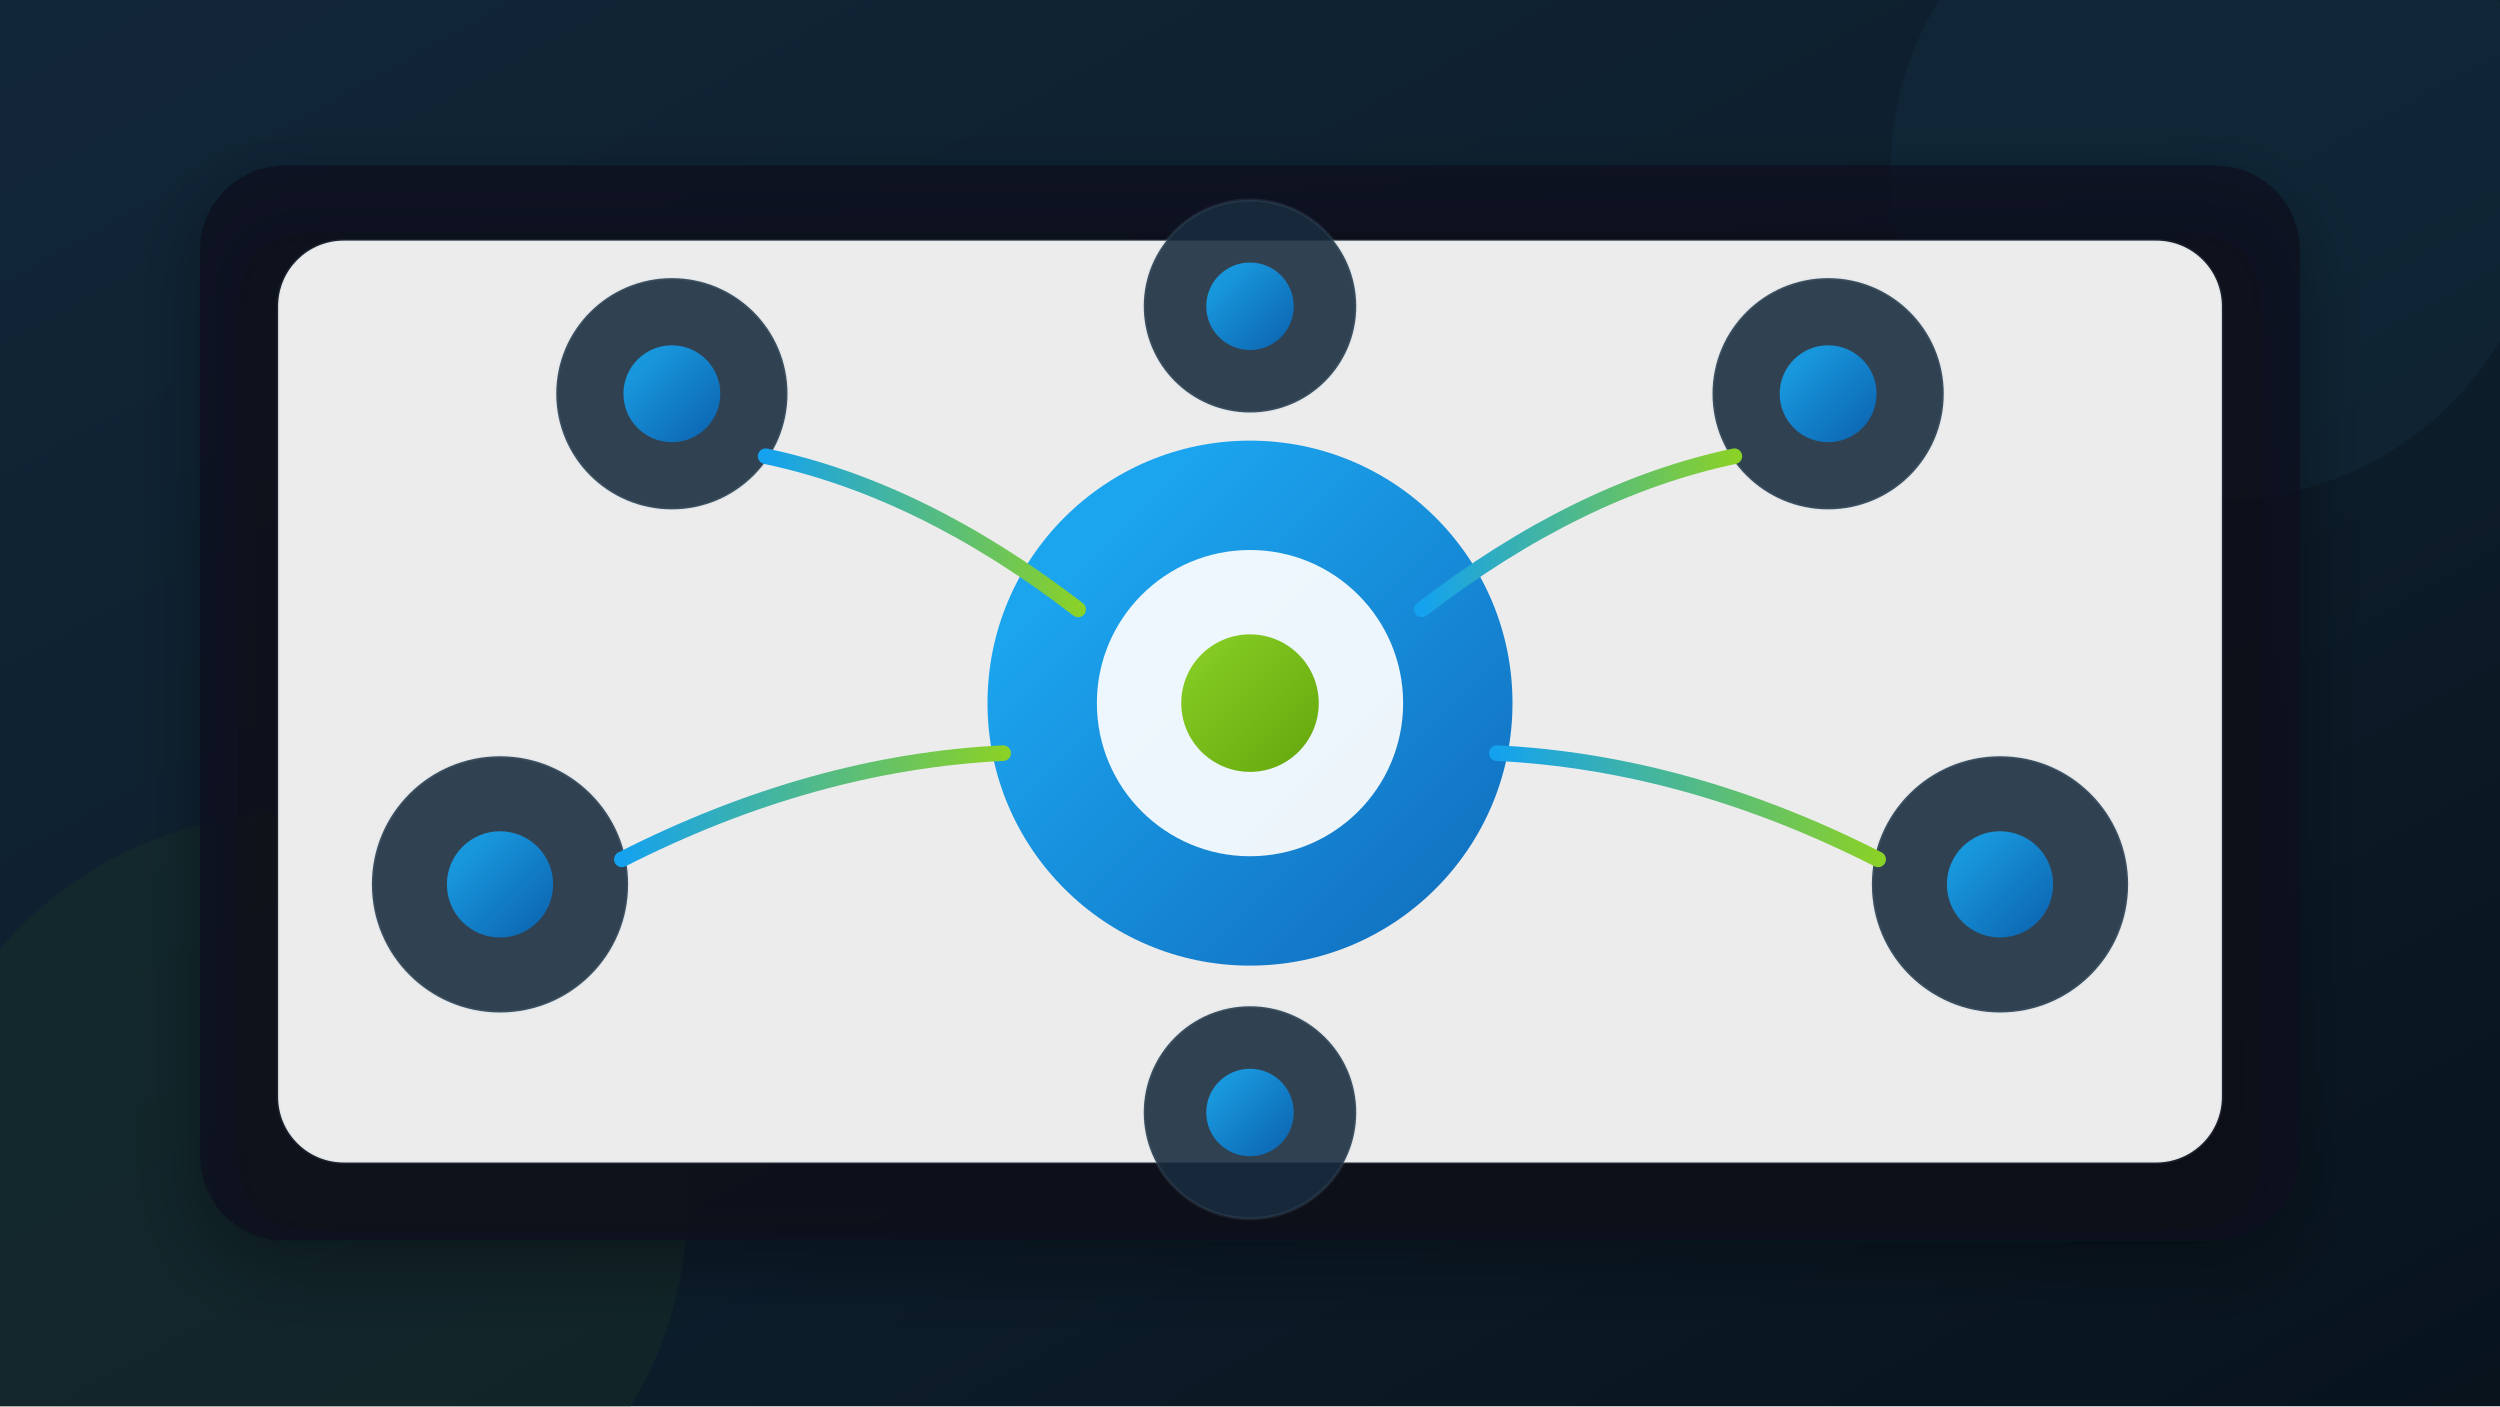
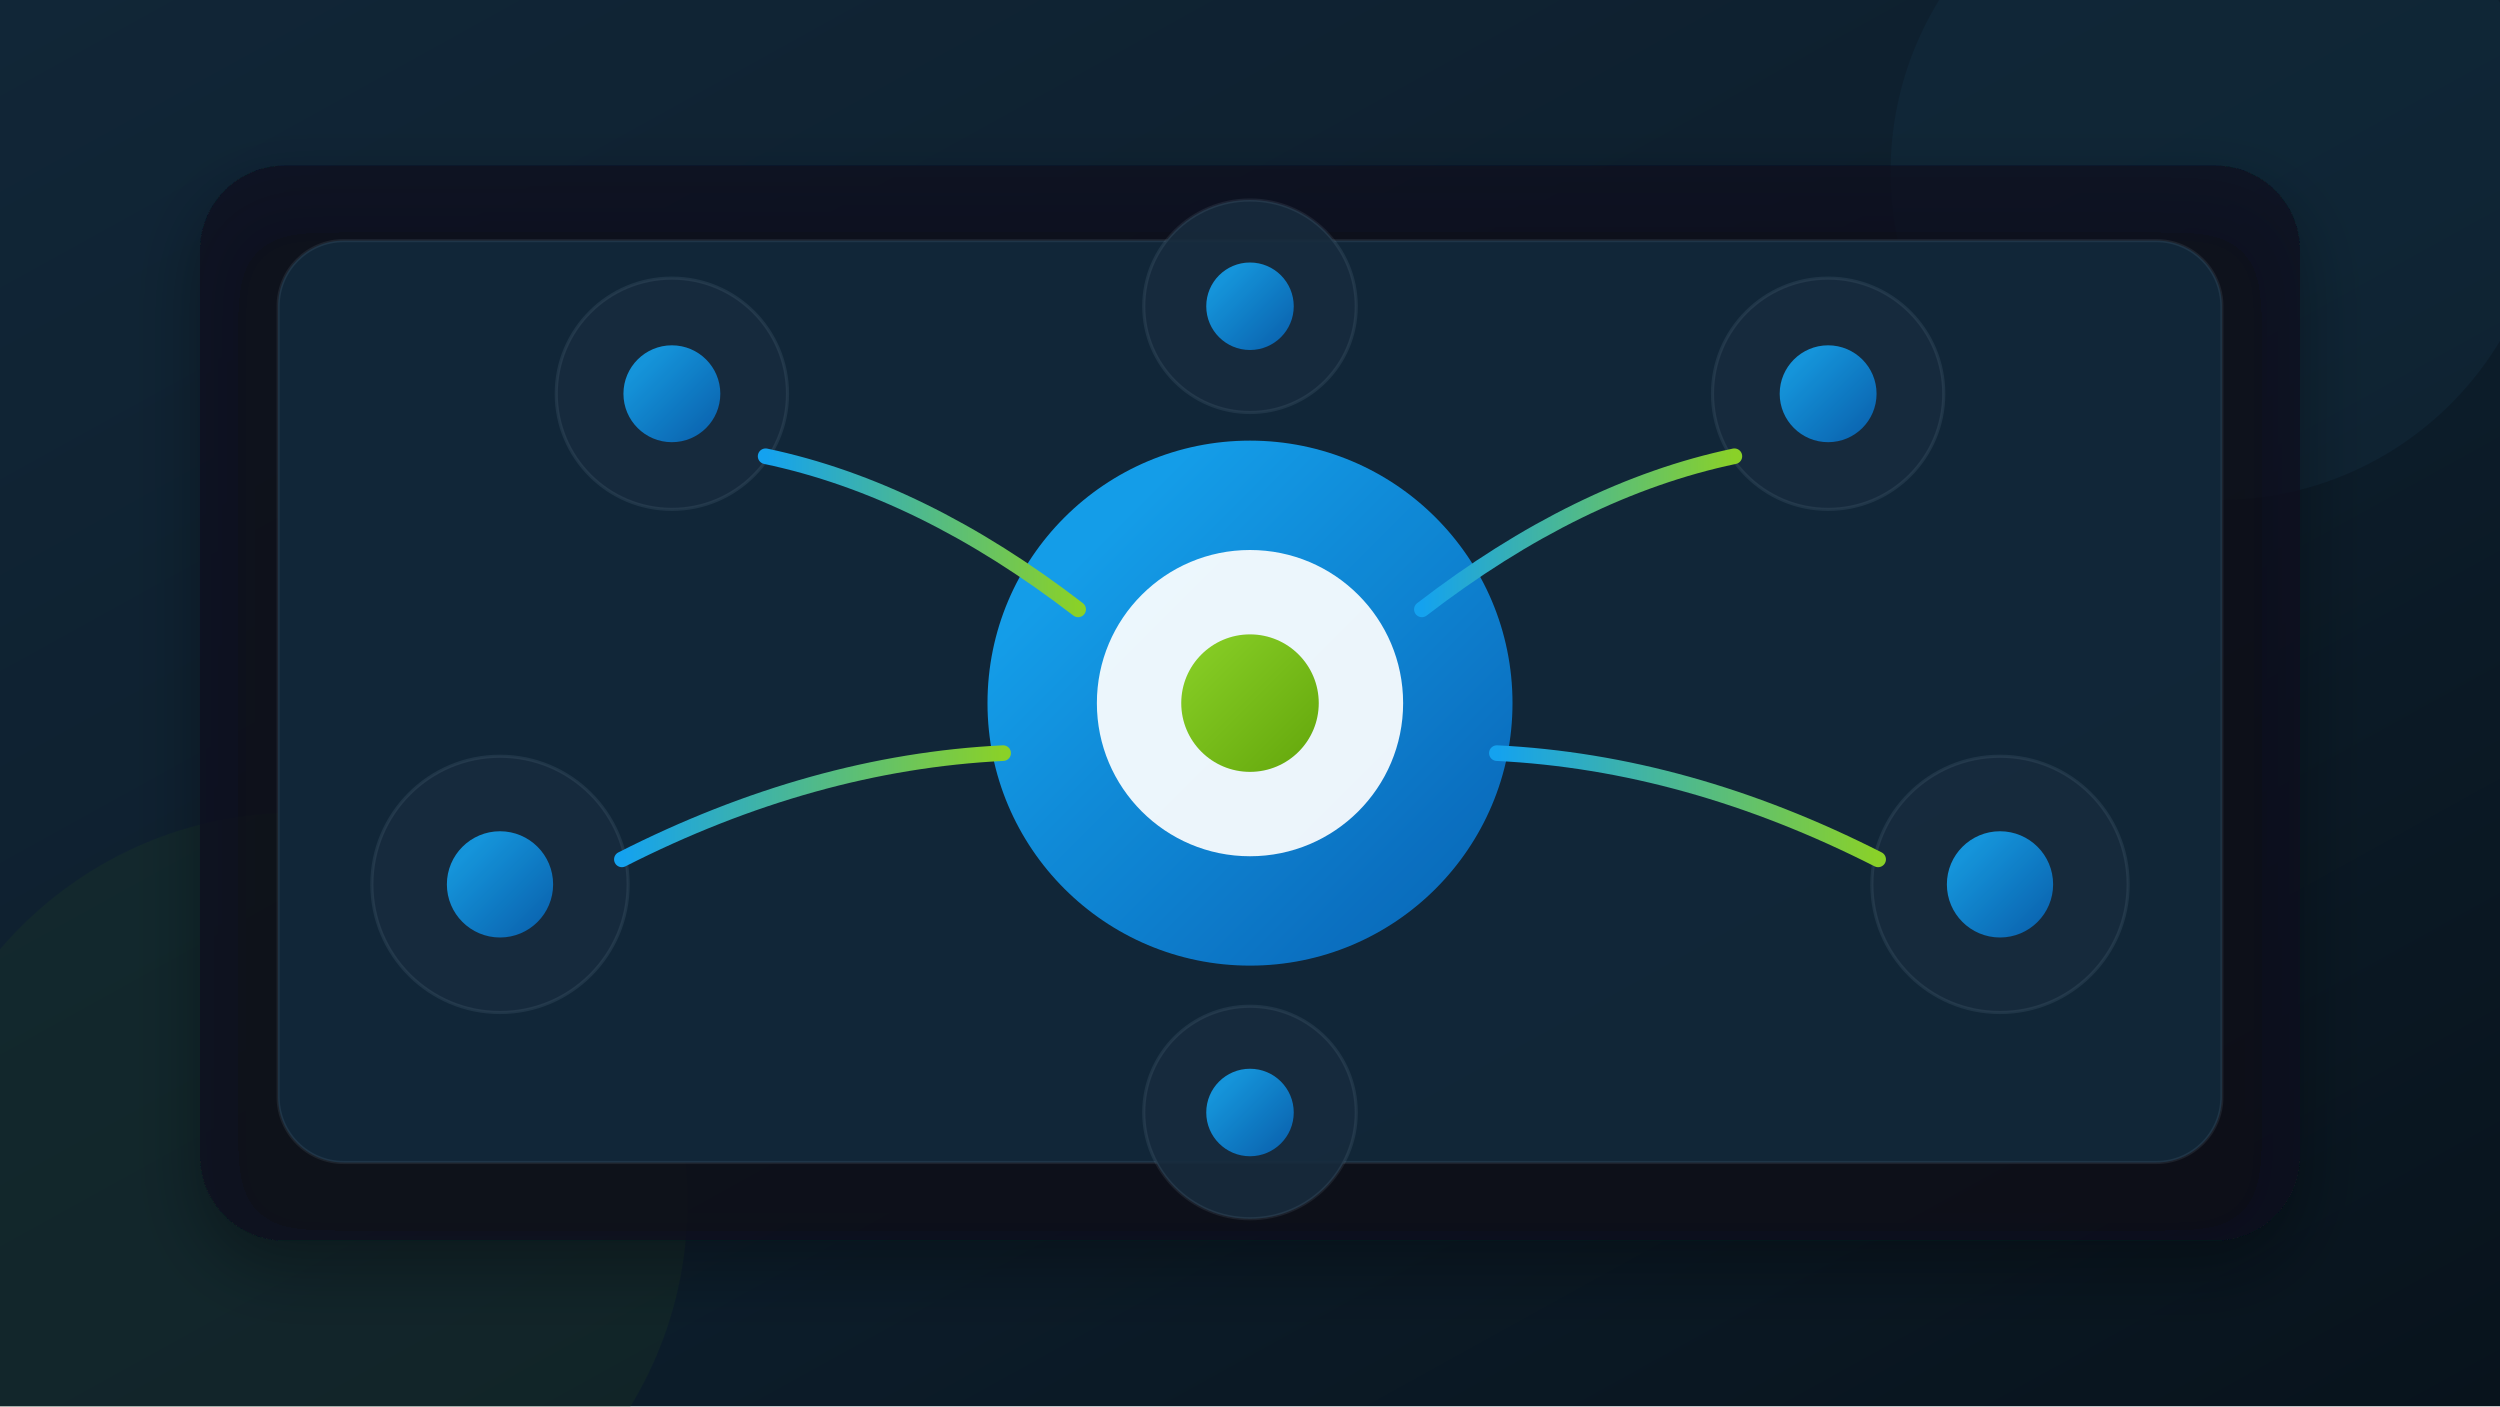
<svg xmlns="http://www.w3.org/2000/svg" width="1600" height="900" viewBox="0 0 1600 900" role="img" aria-hidden="true">
  <defs>
    <linearGradient id="bg" x1="0%" y1="0%" x2="100%" y2="100%">
      <stop offset="0%" stop-color="#112637" />
      <stop offset="55%" stop-color="#0d1e2c" />
      <stop offset="100%" stop-color="#08131c" />
    </linearGradient>
    <linearGradient id="primaryOrb" x1="20%" y1="20%" x2="85%" y2="85%">
      <stop offset="0%" stop-color="#14a2ef" />
      <stop offset="100%" stop-color="#0970c3" />
    </linearGradient>
    <linearGradient id="accentOrb" x1="0%" y1="0%" x2="100%" y2="100%">
      <stop offset="0%" stop-color="#8ad128" />
      <stop offset="100%" stop-color="#63a60b" />
    </linearGradient>
    <linearGradient id="line" x1="0%" y1="0%" x2="100%" y2="0%">
      <stop offset="0%" stop-color="#14a2ef" />
      <stop offset="100%" stop-color="#8ad128" />
    </linearGradient>
    <filter id="shadowSoft" x="-10%" y="-10%" width="120%" height="120%">
      <feDropShadow dx="0" dy="18" stdDeviation="22" flood-color="#02090f" flood-opacity="0.46" />
    </filter>
  </defs>
  <rect width="1600" height="900" fill="url(#bg)" />
  <g opacity="0.55">
    <circle cx="1420" cy="110" r="210" fill="rgba(26,62,88,0.38)" />
    <circle cx="190" cy="770" r="250" fill="rgba(38,72,34,0.34)" />
  </g>
  <g filter="url(#shadowSoft)">
    <rect x="128" y="106" width="1344" height="688" rx="54" fill="rgba(8,19,28,0.72)" />
  </g>
-   <rect x="178" y="154" width="1244" height="590" rx="42" fill="rgba(255,255,255,0.92)" stroke="rgba(168,195,216,0.1)" stroke-width="2" />
+   <rect x="178" y="154" width="1244" height="590" rx="42" fill="rgba(18,40,58,0.94)" stroke="rgba(168,195,216,0.1)" stroke-width="2" />
  <circle cx="800" cy="450" r="168" fill="url(#primaryOrb)" opacity="0.96" />
  <circle cx="800" cy="450" r="98" fill="rgba(255,255,255,0.92)" />
  <circle cx="800" cy="450" r="44" fill="url(#accentOrb)" />
  <circle cx="430" cy="252" r="74" fill="rgba(23,44,62,0.88)" stroke="rgba(168,195,216,0.1)" stroke-width="2" />
  <circle cx="430" cy="252" r="31" fill="url(#primaryOrb)" opacity="0.88" />
  <circle cx="1170" cy="252" r="74" fill="rgba(23,44,62,0.88)" stroke="rgba(168,195,216,0.1)" stroke-width="2" />
  <circle cx="1170" cy="252" r="31" fill="url(#primaryOrb)" opacity="0.88" />
  <circle cx="320" cy="566" r="82" fill="rgba(23,44,62,0.88)" stroke="rgba(168,195,216,0.1)" stroke-width="2" />
  <circle cx="320" cy="566" r="34" fill="url(#primaryOrb)" opacity="0.88" />
  <circle cx="1280" cy="566" r="82" fill="rgba(23,44,62,0.88)" stroke="rgba(168,195,216,0.1)" stroke-width="2" />
  <circle cx="1280" cy="566" r="34" fill="url(#primaryOrb)" opacity="0.88" />
  <circle cx="800" cy="196" r="68" fill="rgba(23,44,62,0.88)" stroke="rgba(168,195,216,0.1)" stroke-width="2" />
  <circle cx="800" cy="196" r="28" fill="url(#primaryOrb)" opacity="0.88" />
  <circle cx="800" cy="712" r="68" fill="rgba(23,44,62,0.88)" stroke="rgba(168,195,216,0.1)" stroke-width="2" />
  <circle cx="800" cy="712" r="28" fill="url(#primaryOrb)" opacity="0.88" />
  <path d="M490 292 Q590 313 690 390" fill="none" stroke="url(#line)" stroke-width="10" stroke-linecap="round" />
  <path d="M1110 292 Q1010 313 910 390" fill="none" stroke="url(#line)" stroke-width="10" stroke-linecap="round" />
  <path d="M398 550 Q520 488 642 482" fill="none" stroke="url(#line)" stroke-width="10" stroke-linecap="round" />
  <path d="M1202 550 Q1080 488 958 482" fill="none" stroke="url(#line)" stroke-width="10" stroke-linecap="round" />
  <path d="M800 264 Q800 276 800 344" fill="none" stroke="url(#line)" stroke-width="10" stroke-linecap="round" />
  <path d="M800 644 Q800 572 800 556" fill="none" stroke="url(#line)" stroke-width="10" stroke-linecap="round" />
</svg>
